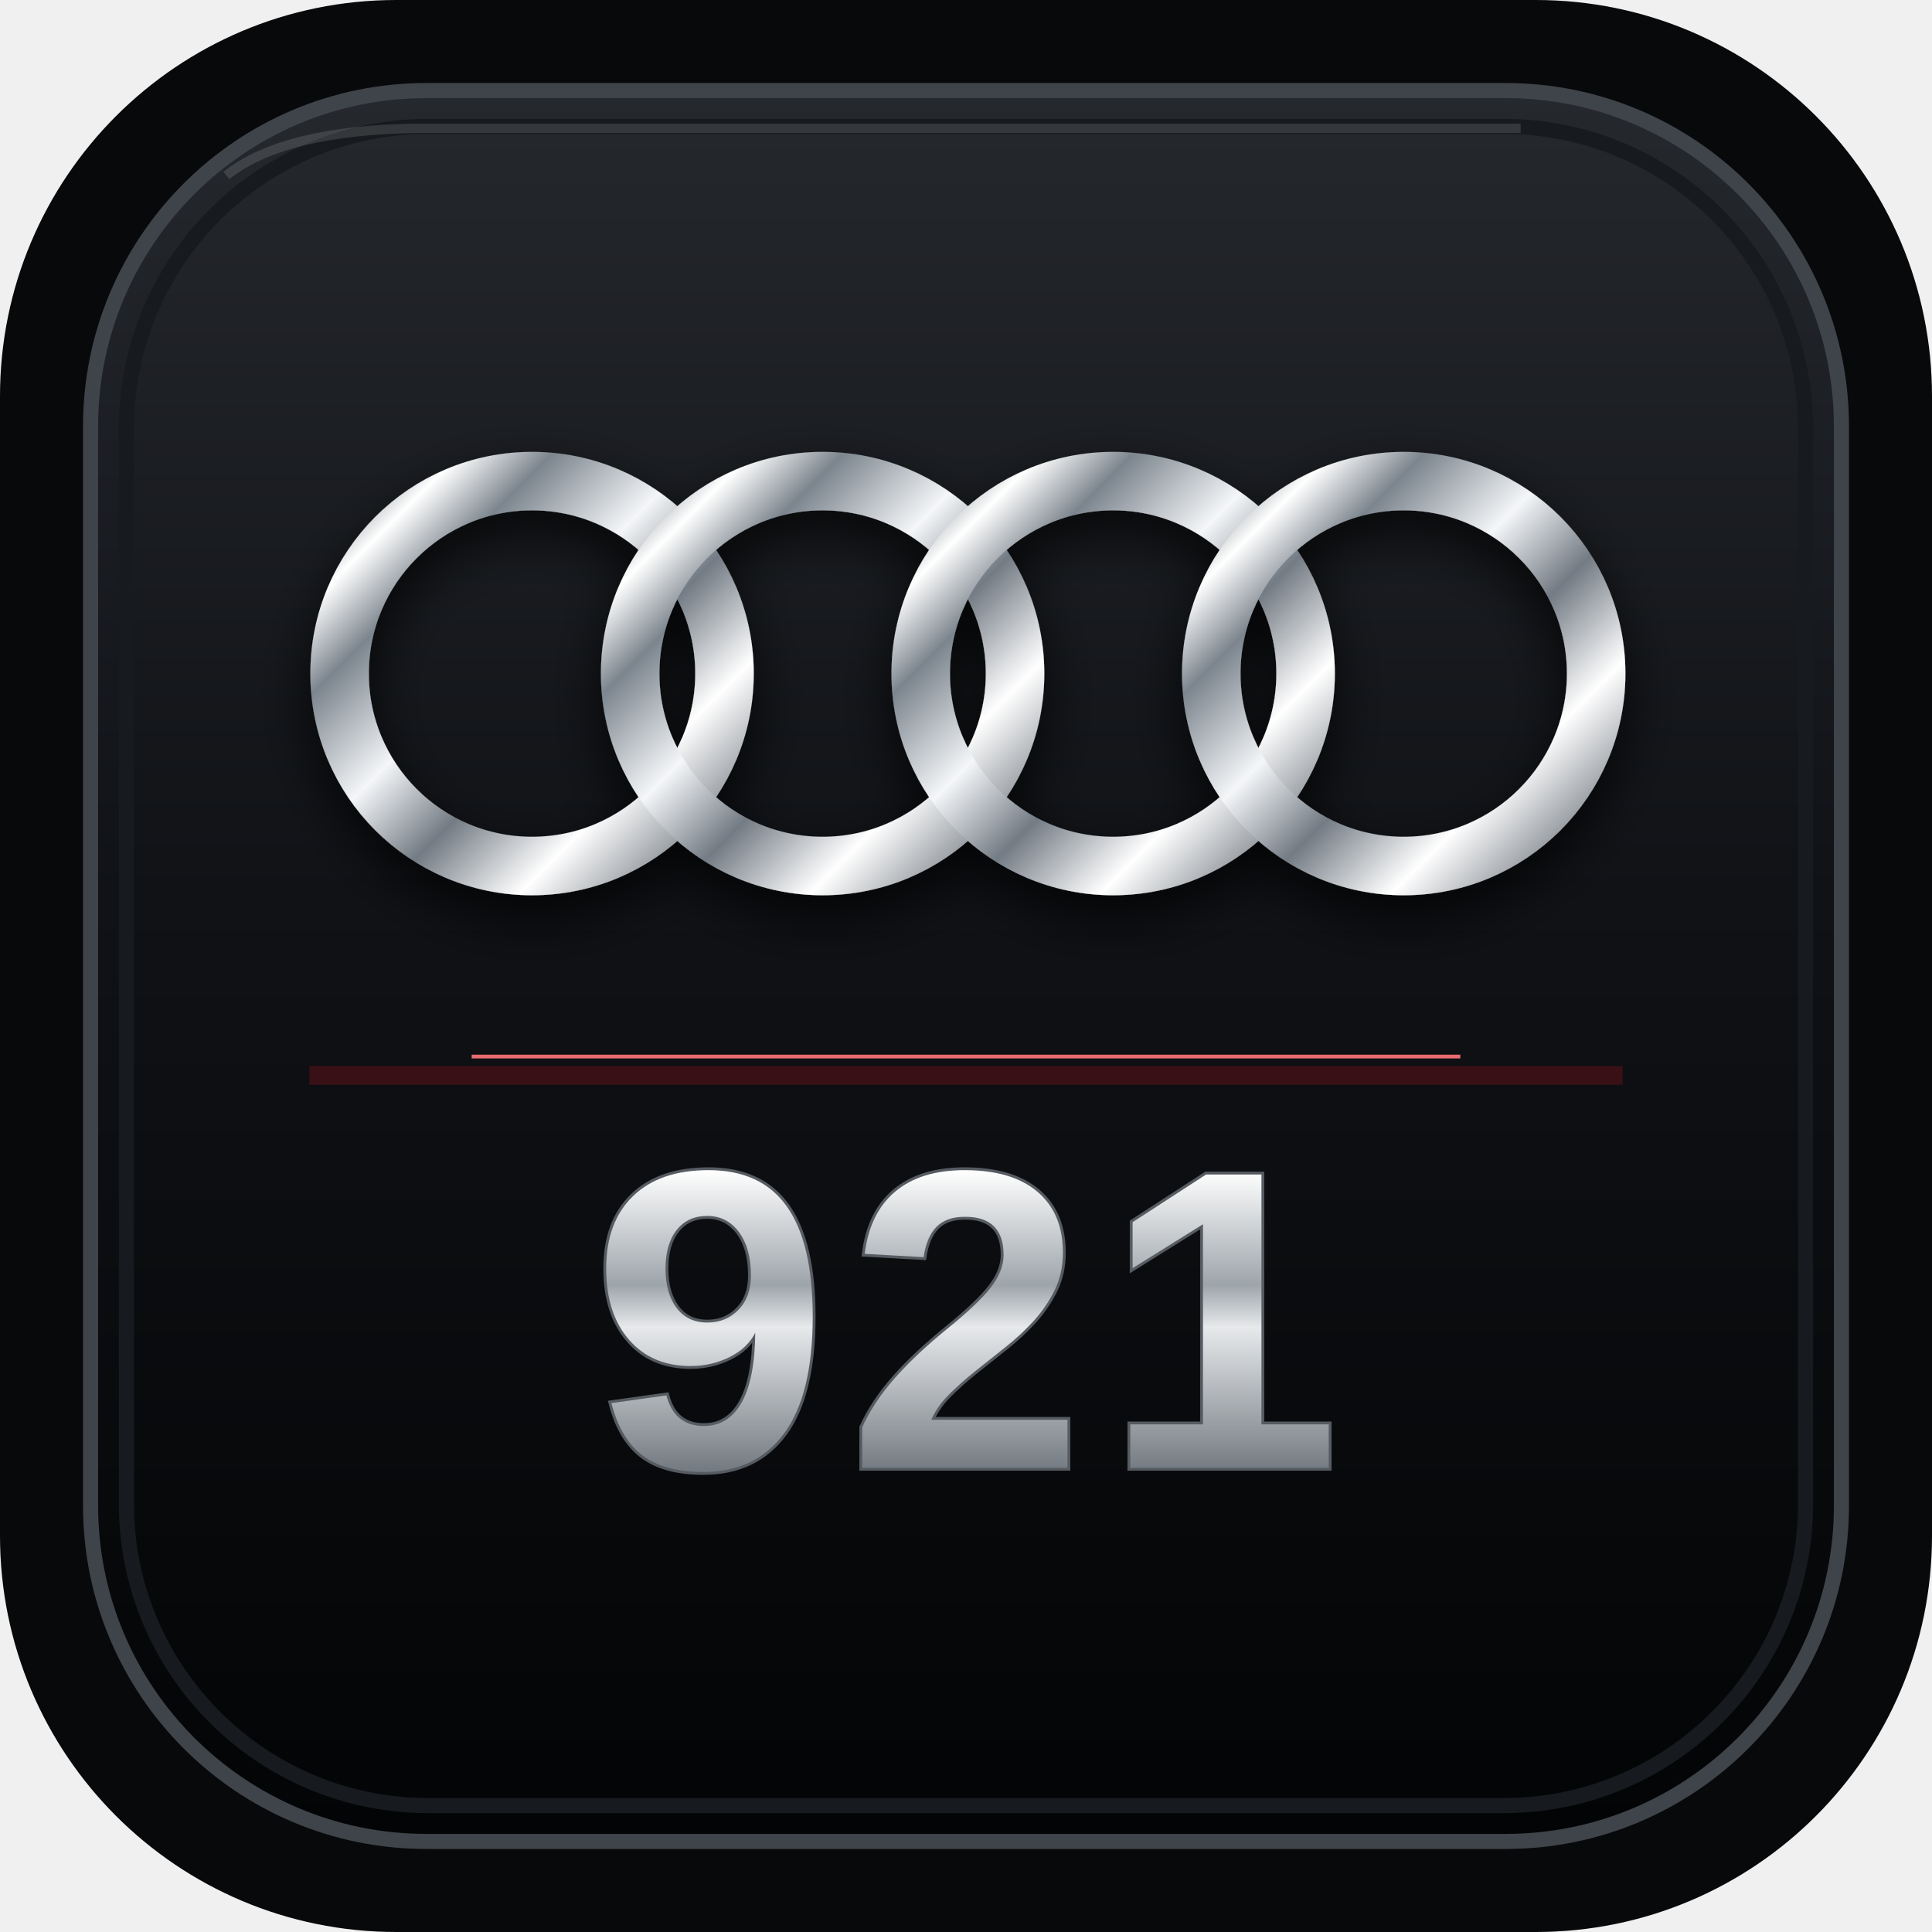
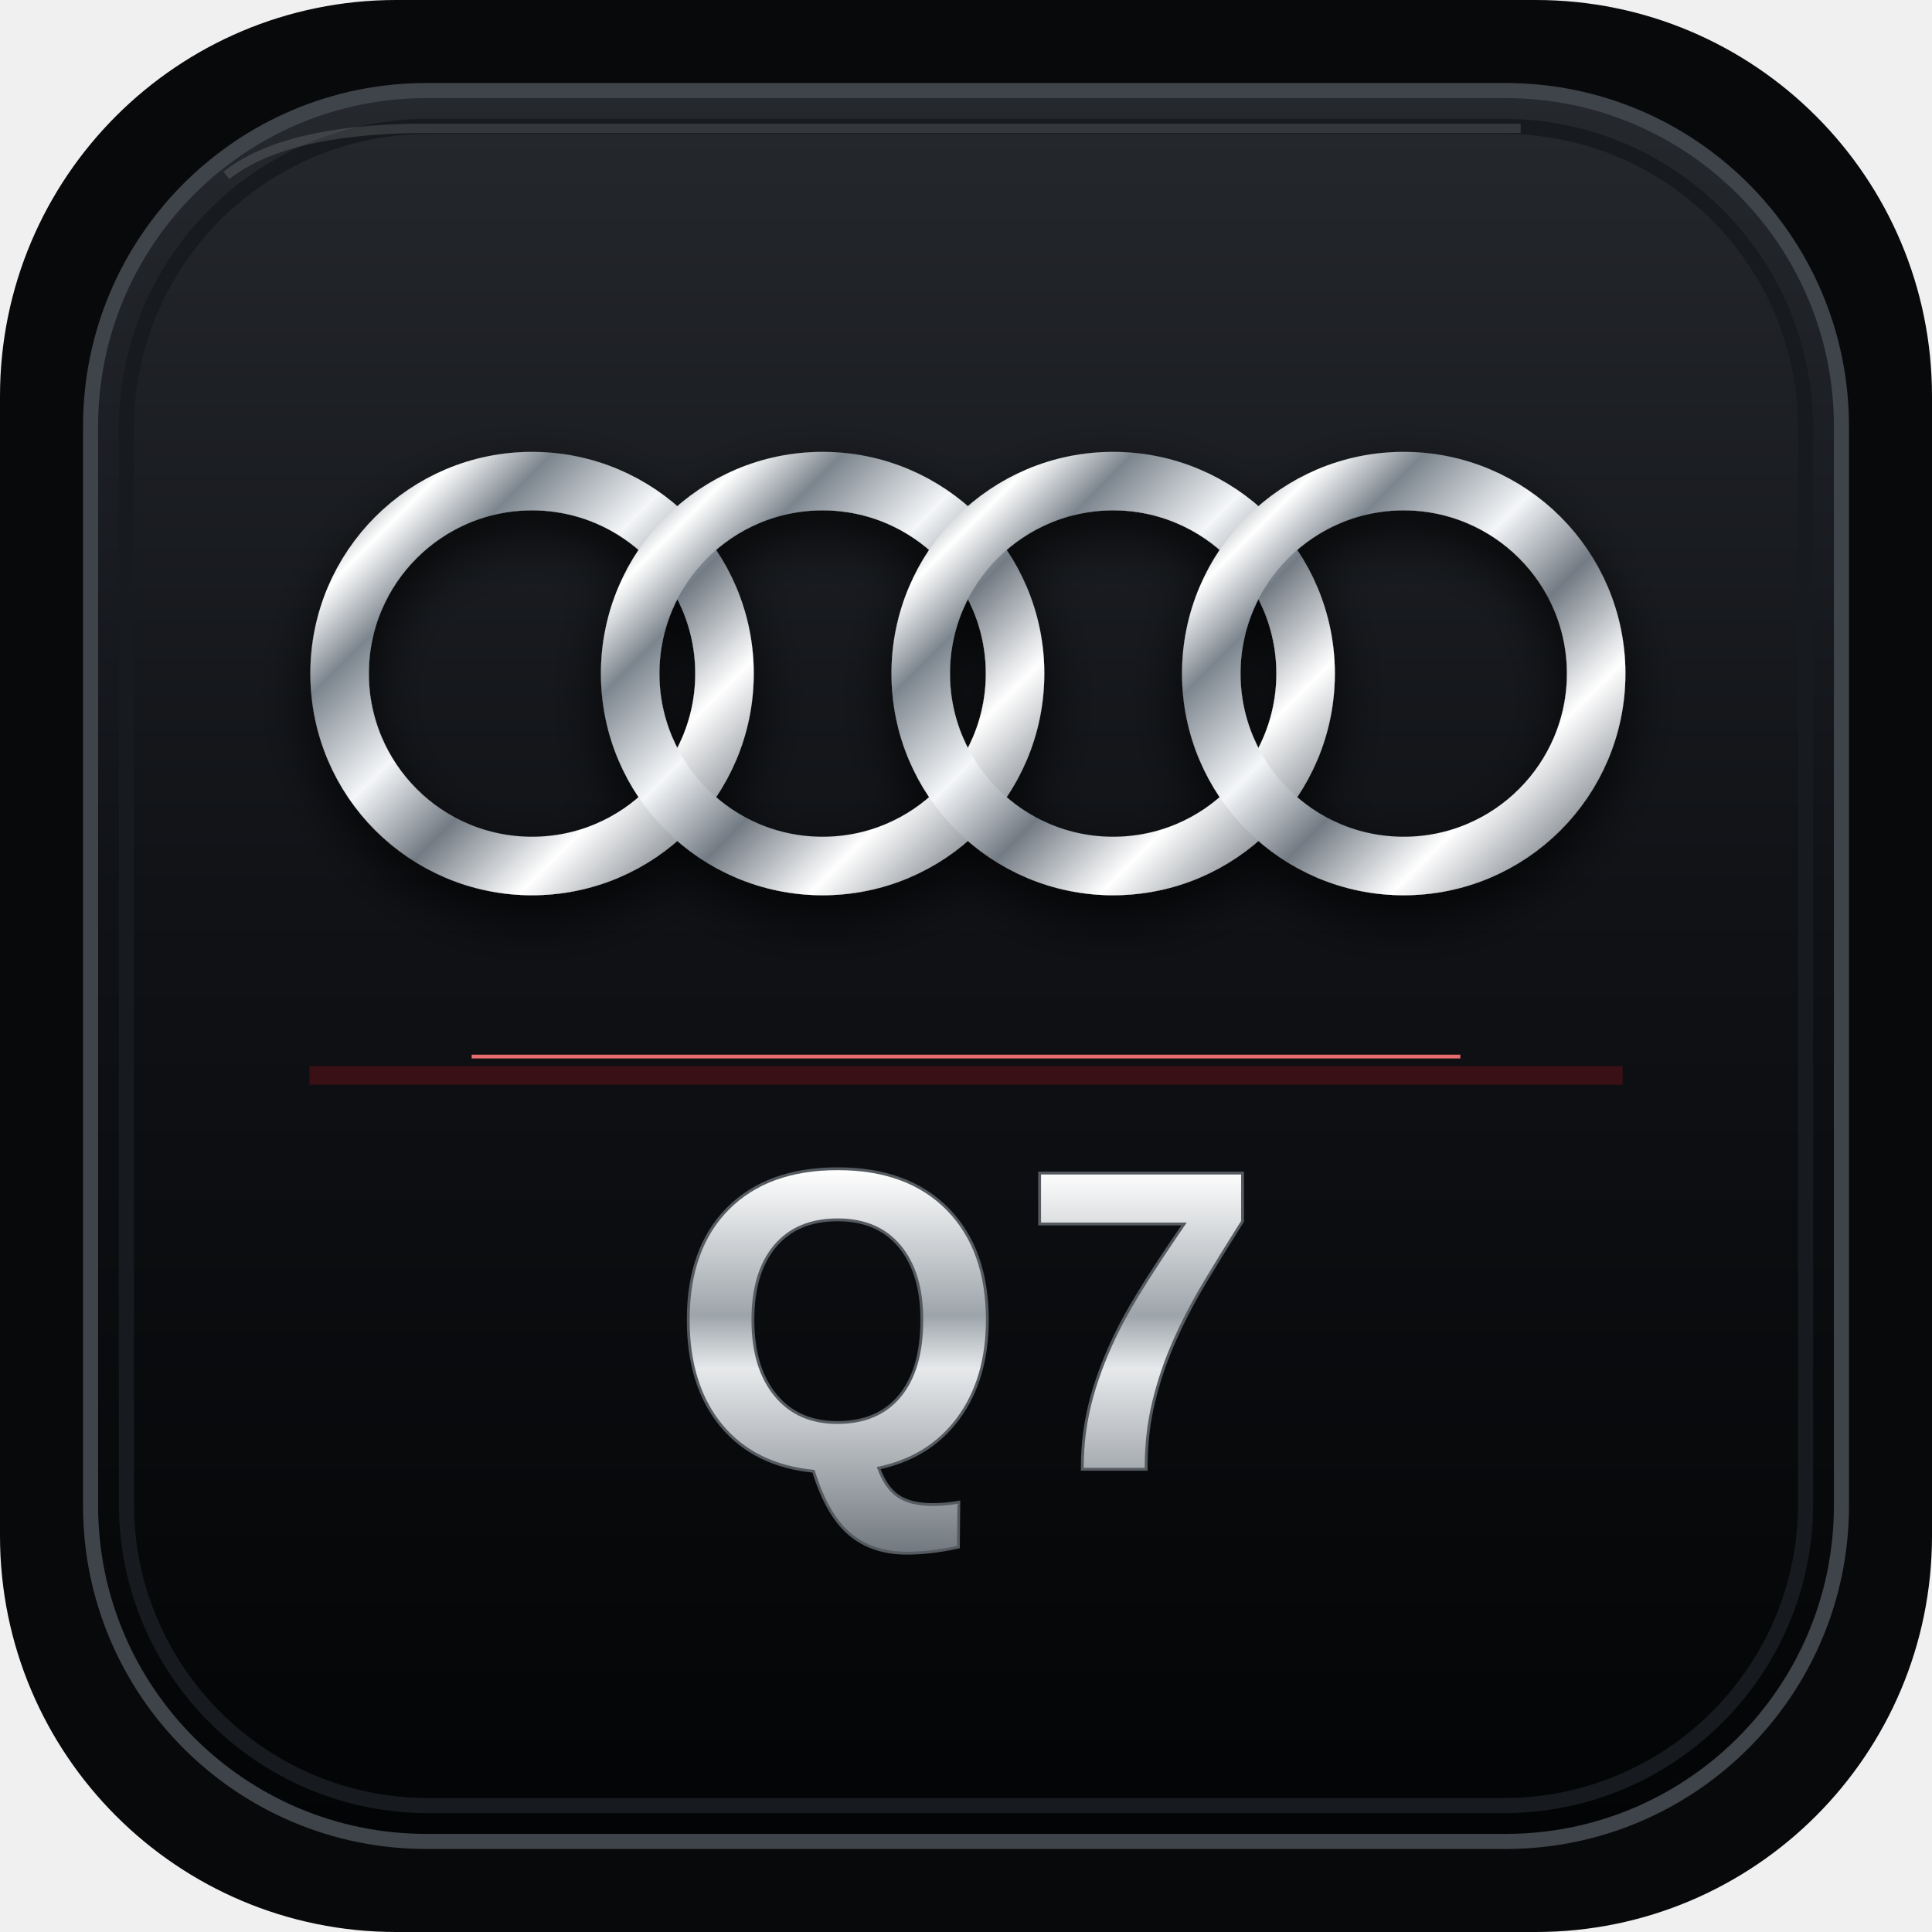
- <svg xmlns="http://www.w3.org/2000/svg" viewBox="0 0 1024 1024" role="img" aria-label="Audi 921">
+ <svg xmlns="http://www.w3.org/2000/svg" viewBox="0 0 1024 1024" role="img" aria-label="Audi Q7">
  <defs>
    <linearGradient id="plate" x2="0" y2="1">
      <stop stop-color="#25282d" />
      <stop offset=".46" stop-color="#101216" />
      <stop offset="1" stop-color="#030405" />
    </linearGradient>
    <linearGradient id="chrome" x1="0" y1="0" x2="1" y2="1">
      <stop stop-color="#687079" />
      <stop offset=".12" stop-color="#fff" />
      <stop offset=".24" stop-color="#7c858e" />
      <stop offset=".43" stop-color="#f4f6f8" />
      <stop offset=".59" stop-color="#737b84" />
      <stop offset=".77" stop-color="#fff" />
      <stop offset="1" stop-color="#59616a" />
    </linearGradient>
-     <linearGradient id="number" x1="0" y1="0" x2="0" y2="1">
+     <linearGradient id="silver" x1="0" y1="0" x2="0" y2="1">
      <stop stop-color="#fff" />
      <stop offset=".38" stop-color="#9da4aa" />
      <stop offset=".52" stop-color="#e7e9eb" />
      <stop offset="1" stop-color="#727980" />
    </linearGradient>
    <linearGradient id="red" x1="0" y1="0" x2="1" y2="0">
      <stop stop-color="#601117" />
      <stop offset=".22" stop-color="#e11d2a" />
      <stop offset=".5" stop-color="#ff4a4e" />
      <stop offset=".78" stop-color="#db1b25" />
      <stop offset="1" stop-color="#561015" />
    </linearGradient>
    <filter id="shadow" x="-30%" y="-30%" width="160%" height="170%">
      <feGaussianBlur in="SourceAlpha" stdDeviation="14" result="blur" />
      <feOffset dy="12" result="offset" />
      <feComponentTransfer>
        <feFuncA type="linear" slope=".8" />
      </feComponentTransfer>
      <feMerge>
        <feMergeNode />
        <feMergeNode in="SourceGraphic" />
      </feMerge>
    </filter>
    <filter id="glow" x="-50%" y="-200%" width="200%" height="500%">
      <feGaussianBlur stdDeviation="12" result="blur" />
      <feMerge>
        <feMergeNode in="blur" />
        <feMergeNode in="SourceGraphic" />
      </feMerge>
    </filter>
  </defs>
  <rect width="1024" height="1024" rx="210" fill="#08090b" />
  <rect x="48" y="48" width="928" height="928" rx="178" fill="url(#plate)" stroke="#3f444a" stroke-width="8" />
  <rect x="67" y="67" width="890" height="890" rx="160" fill="none" stroke="#171a1e" stroke-width="8" />
  <g fill="none" stroke="url(#chrome)" stroke-width="31" filter="url(#shadow)">
    <circle cx="282" cy="357" r="102" />
    <circle cx="436" cy="357" r="102" />
    <circle cx="590" cy="357" r="102" />
    <circle cx="744" cy="357" r="102" />
  </g>
  <path d="M164 570H860" stroke="#551116" stroke-width="10" opacity=".6" />
  <path d="M164 560H860" stroke="url(#red)" stroke-width="8" filter="url(#glow)" />
  <path d="M250 560H774" stroke="#ff7678" stroke-width="2" opacity=".9" />
-   <text x="512" y="778" text-anchor="middle" fill="url(#number)" stroke="#555b61" stroke-width="3" paint-order="stroke" font-family="Arial, Helvetica, sans-serif" font-size="226" font-weight="800" letter-spacing="10">921</text>
+   <text x="512" y="778" text-anchor="middle" fill="url(#silver)" stroke="#555b61" stroke-width="3" paint-order="stroke" font-family="Arial, Helvetica, sans-serif" font-size="226" font-weight="800" letter-spacing="10">Q7</text>
  <path d="M120 93Q150 69 221 68H806" fill="none" stroke="#fff" stroke-opacity=".13" stroke-width="5" />
</svg>
